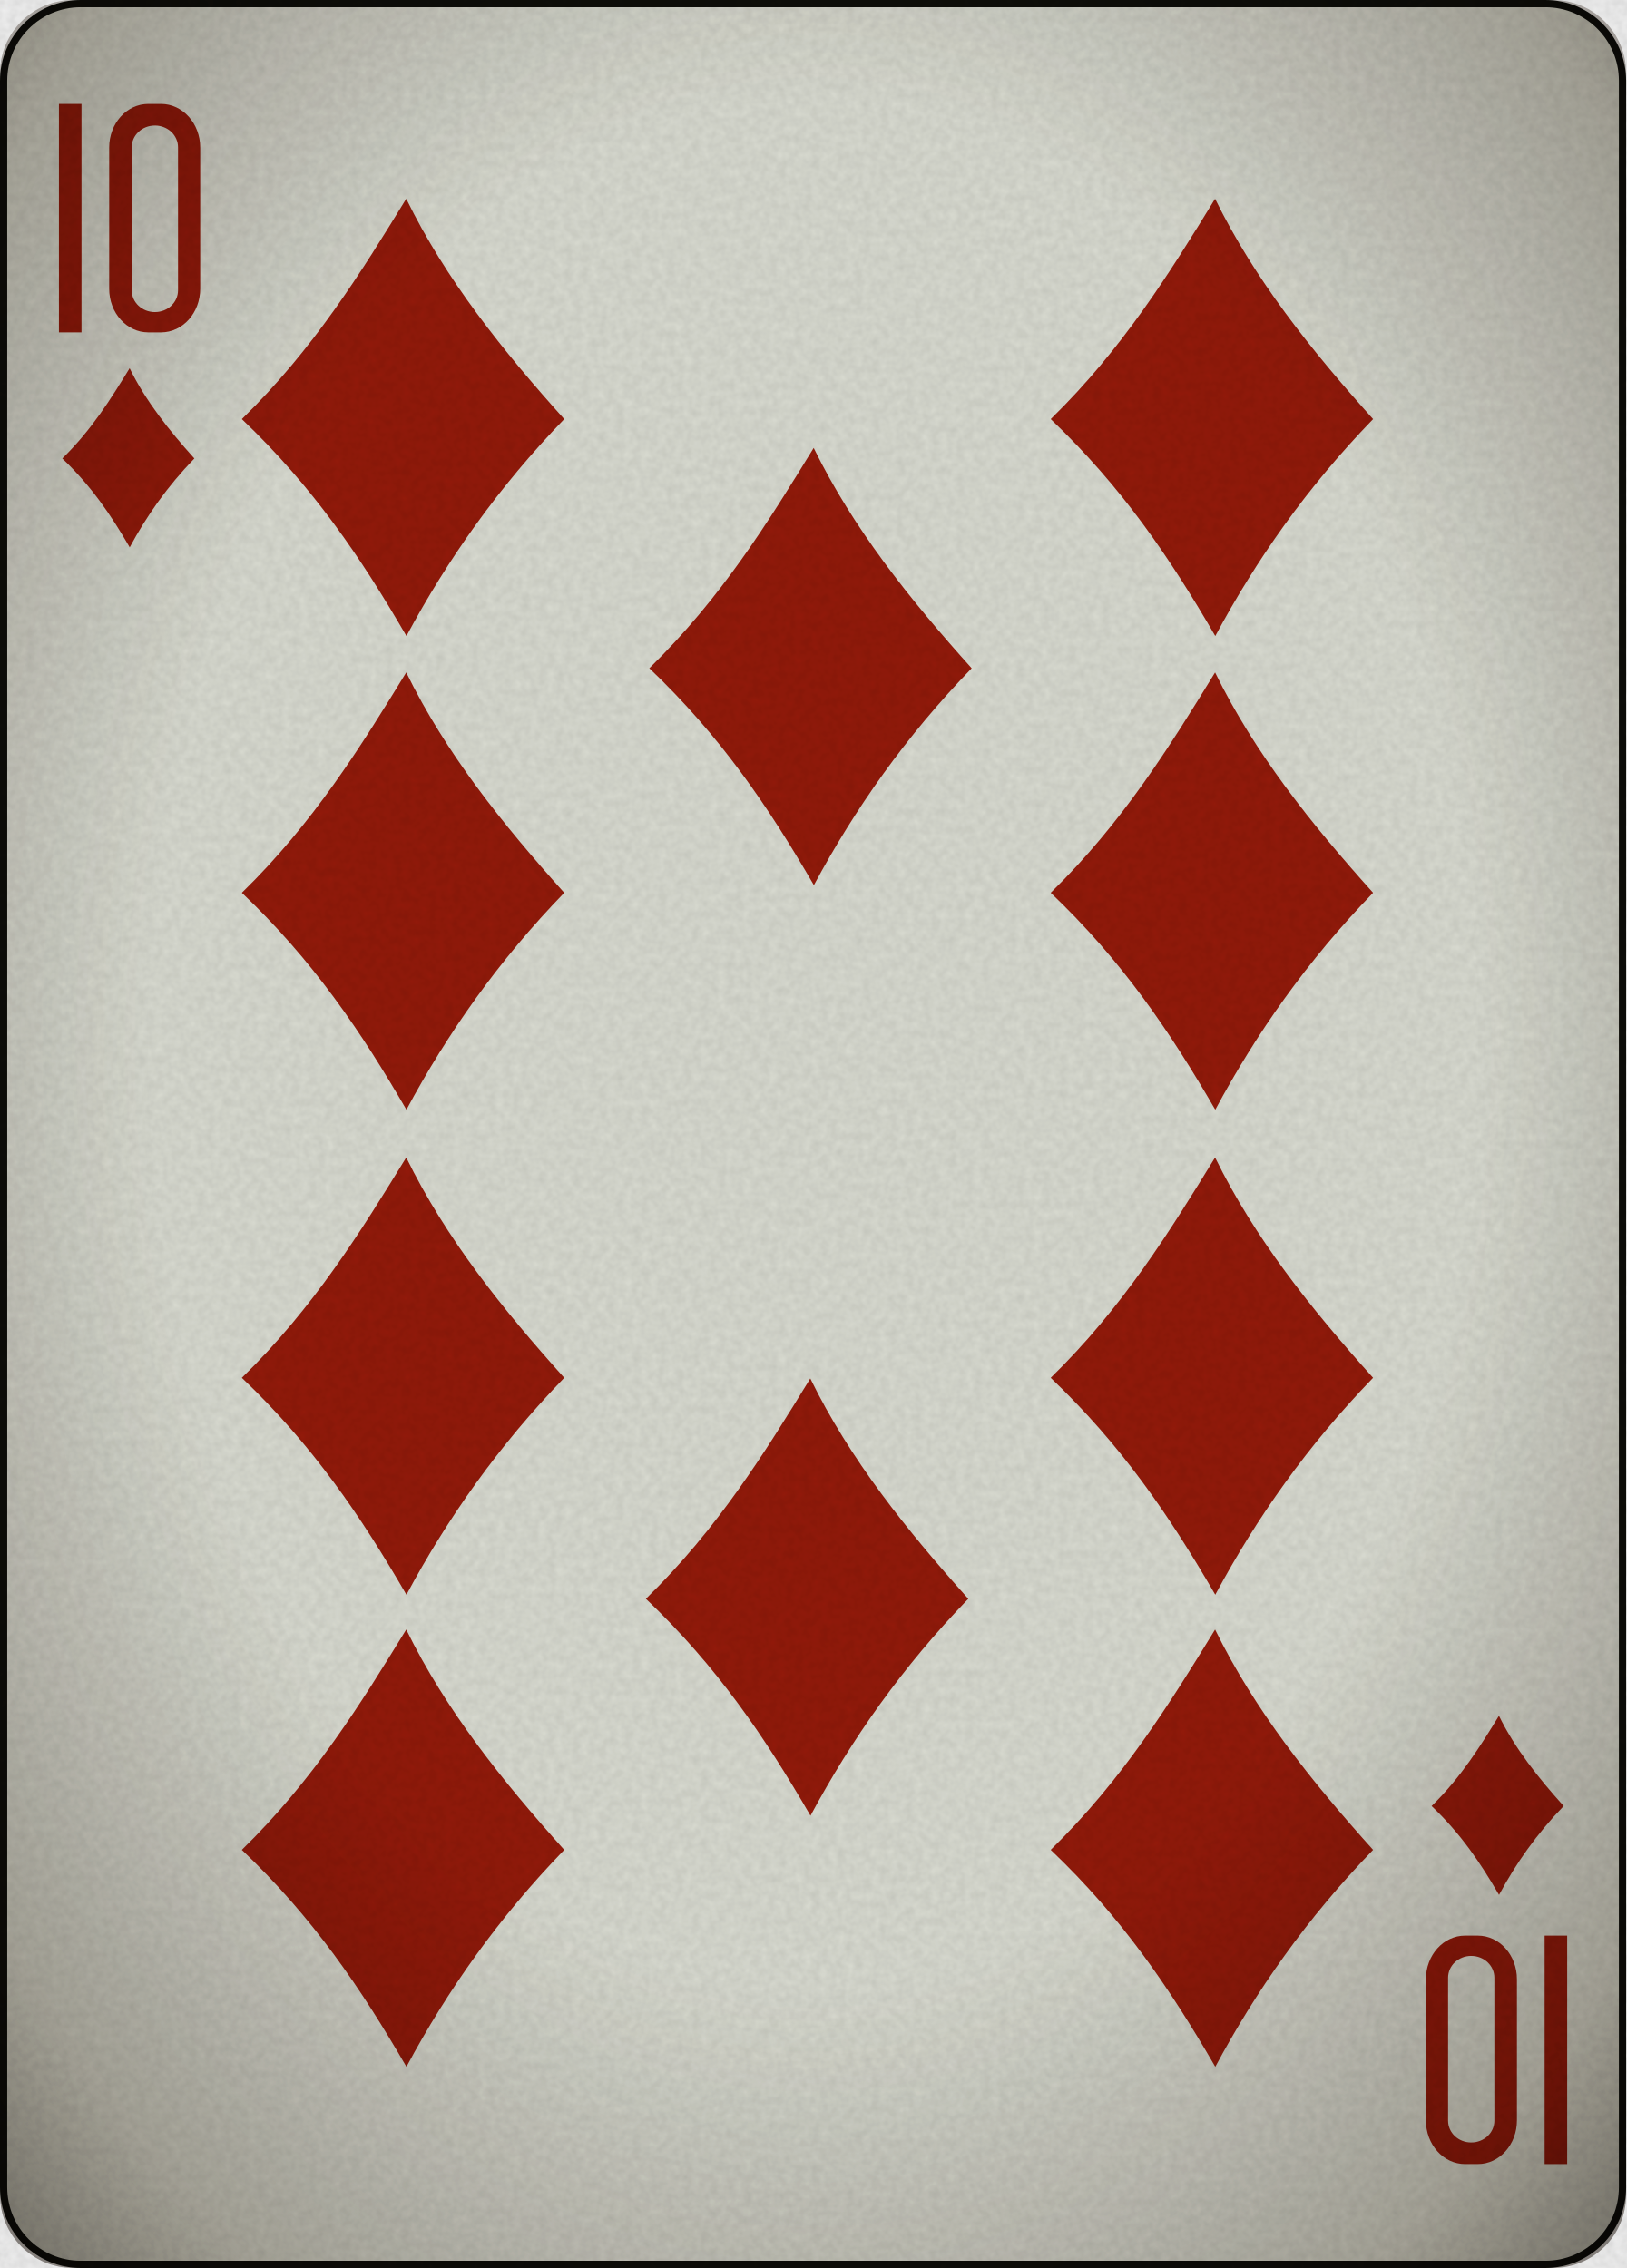
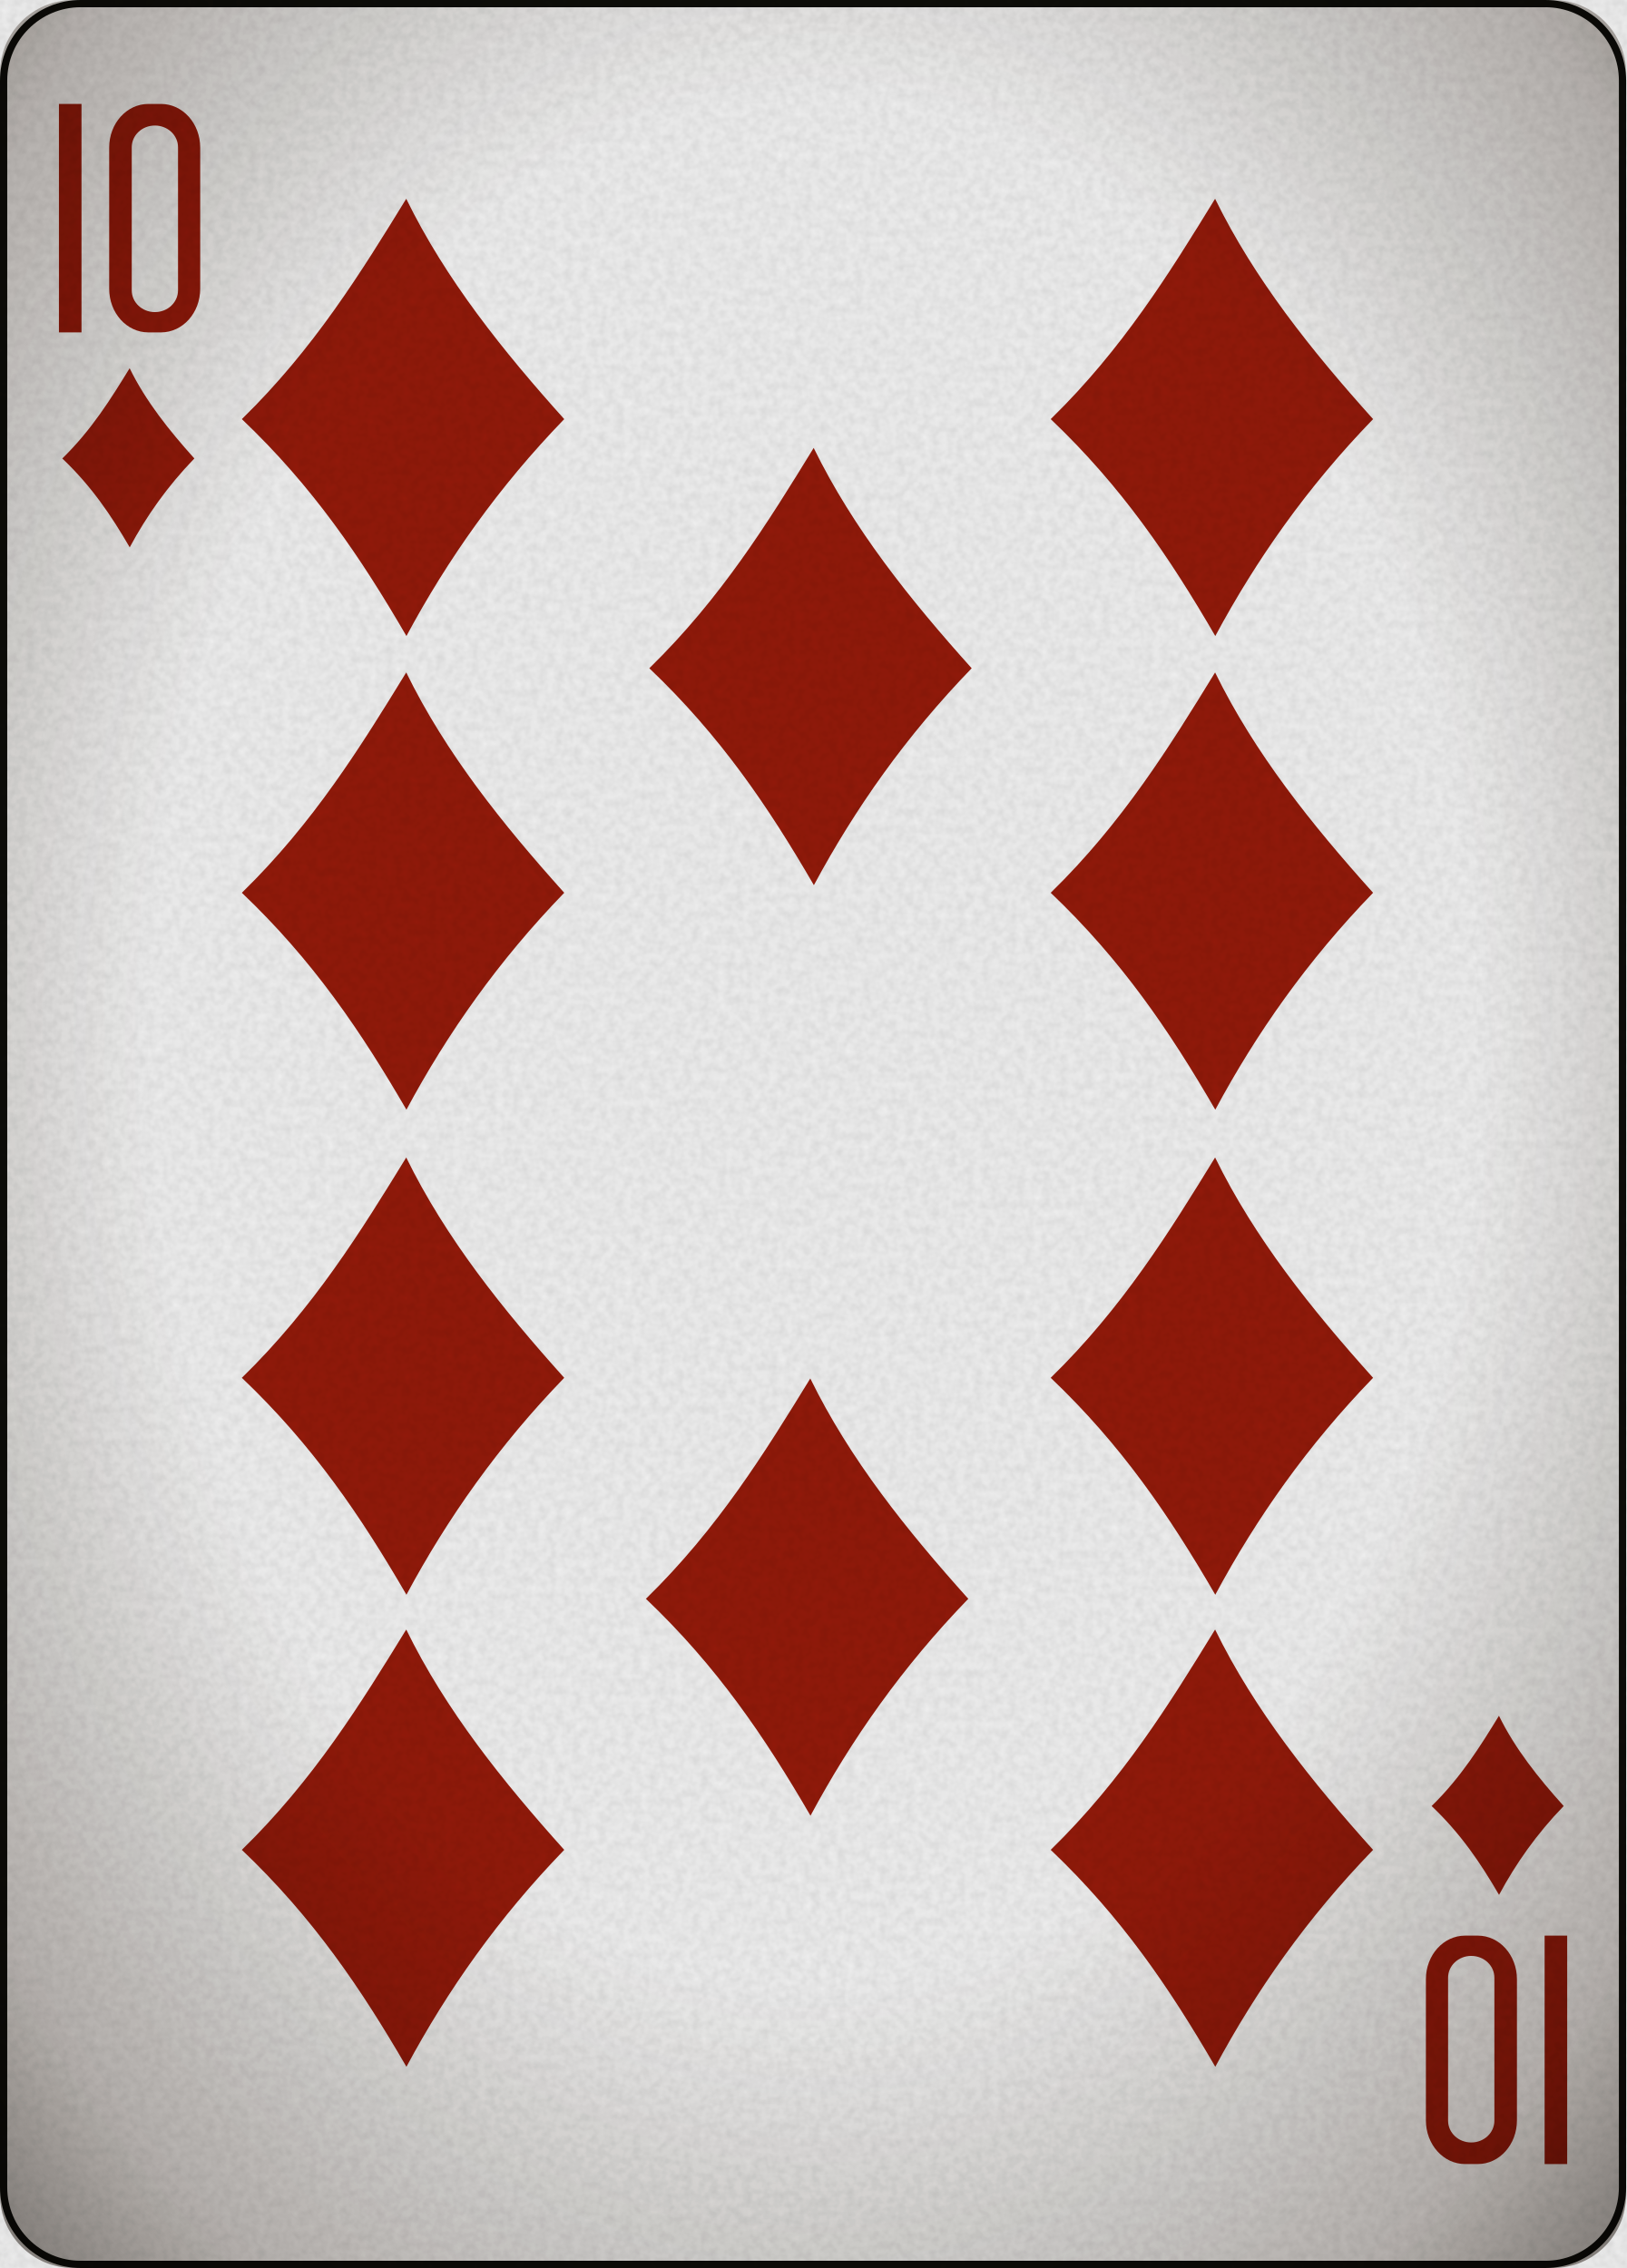
<svg xmlns="http://www.w3.org/2000/svg" width="224.225" height="312.808" id="svg4423" version="1.1">
  <defs id="defs4425">
    <filter id="envejecido" x="-15%" y="-15%" width="130%" height="130%" color-interpolation-filters="sRGB">
      <feColorMatrix in="SourceGraphic" type="matrix" values="0.62 0.12 0.05 0 0.06                 0.05 0.70 0.05 0 0.06                 0.00 0.06 0.72 0 0.04                 0    0    0    1 0" result="warm" />
      <feTurbulence type="fractalNoise" baseFrequency="0.85" numOctaves="2" seed="11" result="noise" />
      <feColorMatrix in="noise" type="matrix" values="0 0 0 0 0                 0 0 0 0 0                 0 0 0 0 0                 0 0 0 0.10 0" result="noiseAlpha" />
      <feComposite in="noiseAlpha" in2="warm" operator="over" result="grained" />
    </filter>
    <radialGradient id="vignette-grad" cx="50%" cy="46%" r="75%">
      <stop offset="55%" stop-color="#2a1a0a" stop-opacity="0" />
      <stop offset="85%" stop-color="#2a1a0a" stop-opacity="0.28" />
      <stop offset="100%" stop-color="#160d05" stop-opacity="0.55" />
    </radialGradient>
  </defs>
  <g id="layer1" transform="translate(-259.9347,-369.7772)" filter="url(#envejecido)">
    <g id="g8795-8" style="display:inline" transform="translate(-6443.953,2805.276)">
-       <rect ry="10.63" rx="10.63" style="display:inline;fill:#ffffff;fill-opacity:1;stroke:#000000;stroke-width:0.997;stroke-miterlimit:4;stroke-dasharray:none;stroke-opacity:1" id="rect6365-80" width="223.228" height="311.811" x="6704.386" y="-2435" />
+       <rect ry="10.63" rx="10.63" style="display:inline;fill:none;fill-opacity:0;stroke:#000000;stroke-width:0.997;stroke-miterlimit:4;stroke-dasharray:none;stroke-opacity:1" id="rect6365-80" width="223.228" height="311.811" x="6704.386" y="-2435" />
      <g id="g8612-8" transform="matrix(0.3010621,0,0,0.3010621,5267.56,-1982.703)" style="fill:#d40000;fill-opacity:1">
        <path style="fill:#d40000;fill-opacity:1" d="m 4881.636,-1311.994 c 32.952,-32.158 54.594,-67.22 75.29,-100.939 18.15,37.102 44.197,69.561 72.364,100.939 -30.137,31.118 -53.494,64.393 -72.274,99.374 -20.818,-35.859 -42.736,-68.33 -75.381,-99.374 z" id="path3327-7" />
        <path id="path3333" d="m 4881.636,-1094.994 c 32.952,-32.158 54.594,-67.22 75.29,-100.939 18.15,37.102 44.197,69.561 72.364,100.939 -30.137,31.118 -53.494,64.393 -72.274,99.374 -20.818,-35.859 -42.736,-68.33 -75.381,-99.374 z" style="fill:#d40000;fill-opacity:1" />
        <path style="fill:#d40000;fill-opacity:1" d="m 4881.636,-872.791 c 32.952,-32.158 54.594,-67.22 75.29,-100.939 18.15,37.102 44.197,69.561 72.365,100.939 -30.137,31.118 -53.494,64.393 -72.274,99.374 -20.818,-35.859 -42.736,-68.33 -75.381,-99.374 z" id="path3335" />
        <path id="path3337" d="m 4881.636,-656.538 c 32.952,-32.158 54.594,-67.22 75.29,-100.939 18.15,37.102 44.197,69.561 72.365,100.939 -30.137,31.118 -53.494,64.393 -72.274,99.374 -20.818,-35.859 -42.736,-68.33 -75.381,-99.374 z" style="fill:#d40000;fill-opacity:1" />
        <path style="fill:#d40000;fill-opacity:1" d="m 5068.253,-1197.853 c 32.952,-32.158 54.594,-67.22 75.29,-100.939 18.15,37.102 44.197,69.561 72.365,100.939 -30.137,31.118 -53.494,64.393 -72.274,99.374 -20.818,-35.859 -42.736,-68.33 -75.381,-99.374 z" id="path3339" />
        <path id="path3343" d="m 5066.7,-771.556 c 32.952,-32.158 54.594,-67.22 75.29,-100.939 18.15,37.102 44.197,69.561 72.365,100.939 -30.137,31.118 -53.494,64.393 -72.274,99.374 -20.818,-35.859 -42.736,-68.33 -75.381,-99.374 z" style="fill:#d40000;fill-opacity:1" />
        <path style="fill:#d40000;fill-opacity:1" d="m 5252.101,-1311.994 c 32.952,-32.158 54.594,-67.22 75.29,-100.939 18.15,37.102 44.197,69.561 72.365,100.939 -30.137,31.118 -53.494,64.393 -72.274,99.374 -20.818,-35.859 -42.736,-68.33 -75.381,-99.374 z" id="path3345" />
        <path id="path3351" d="m 5252.101,-1094.994 c 32.952,-32.158 54.594,-67.22 75.29,-100.939 18.15,37.102 44.197,69.561 72.365,100.939 -30.137,31.118 -53.494,64.393 -72.274,99.374 -20.818,-35.859 -42.736,-68.33 -75.381,-99.374 z" style="fill:#d40000;fill-opacity:1" />
        <path style="fill:#d40000;fill-opacity:1" d="m 5252.101,-872.791 c 32.952,-32.158 54.594,-67.22 75.29,-100.939 18.15,37.102 44.197,69.561 72.365,100.939 -30.137,31.118 -53.494,64.393 -72.274,99.374 -20.818,-35.859 -42.736,-68.33 -75.381,-99.374 z" id="path3353" />
        <path id="path3355" d="m 5252.101,-656.538 c 32.952,-32.158 54.594,-67.22 75.29,-100.939 18.15,37.102 44.197,69.561 72.365,100.939 -30.137,31.118 -53.494,64.393 -72.274,99.374 -20.818,-35.859 -42.736,-68.33 -75.381,-99.374 z" style="fill:#d40000;fill-opacity:1" />
        <path style="fill:#d40000;fill-opacity:1" d="m 5426.564,-676.617 c 13.499,-13.173 22.364,-27.536 30.842,-41.349 7.435,15.199 18.105,28.495 29.644,41.349 -12.346,12.747 -21.914,26.378 -29.607,40.708 -8.528,-14.689 -17.506,-27.991 -30.879,-40.708 z" id="path3702" />
        <path id="path3704" d="m 4799.401,-1293.956 c 13.499,-13.173 22.364,-27.536 30.842,-41.349 7.435,15.199 18.105,28.495 29.644,41.349 -12.346,12.747 -21.914,26.378 -29.607,40.708 -8.528,-14.689 -17.506,-27.991 -30.879,-40.708 z" style="fill:#d40000;fill-opacity:1" />
        <path id="path7216-7" d="m 4797.862,-1351.724 0,-104.652 10.333,0 0,104.652 z" style="display:inline;fill:#d40000;fill-opacity:1" />
        <path id="rect7235-8" d="m 4838.815,-1456.376 c -9.945,0 -17.941,8.924 -17.941,20.004 l 0,64.644 c 0,11.08 7.995,20.004 17.941,20.004 l 5.796,0 c 9.945,0 17.956,-8.924 17.956,-20.004 l 0,-64.644 c 0,-11.08 -8.011,-20.004 -17.956,-20.004 l -5.796,0 z m 2.993,9.892 c 5.874,0 10.601,4.441 10.601,9.971 l 0,65.51 c 0,5.53 -4.726,9.986 -10.601,9.986 -5.874,0 -10.601,-4.457 -10.601,-9.986 l 0,-65.51 c 0,-5.53 4.726,-9.971 10.601,-9.971 z" style="display:inline;fill:#d40000;fill-opacity:1;stroke:none" />
        <g style="display:inline;fill:#d40000;fill-opacity:1" id="g7984-38" transform="matrix(-0.5040424,0,0,-0.5040424,7403.638,312.0782)">
          <path id="path7986-3" d="m 3799.25,1843.75 0,-207.625 20.5,0 0,207.625 z" style="display:inline;fill:#d40000;fill-opacity:1" />
          <path id="path7988-7" d="m 3880.5,1636.125 c -19.731,0 -35.594,17.704 -35.594,39.688 l 0,128.25 c 0,21.983 15.863,39.688 35.594,39.688 l 11.5,0 c 19.731,0 35.625,-17.704 35.625,-39.688 l 0,-128.25 c 0,-21.983 -15.894,-39.688 -35.625,-39.688 l -11.5,0 z m 5.938,19.625 c 11.654,0 21.031,8.81 21.031,19.781 l 0,129.969 c 0,10.971 -9.377,19.812 -21.031,19.812 -11.654,0 -21.031,-8.842 -21.031,-19.812 l 0,-129.969 c 0,-10.971 9.377,-19.781 21.031,-19.781 z" style="fill:#d40000;fill-opacity:1;stroke:none" />
        </g>
      </g>
    </g>
  </g>
  <rect x="0" y="0" width="224.225" height="312.808" rx="10.09" ry="10.09" fill="url(#vignette-grad)" style="mix-blend-mode:multiply" />
</svg>
